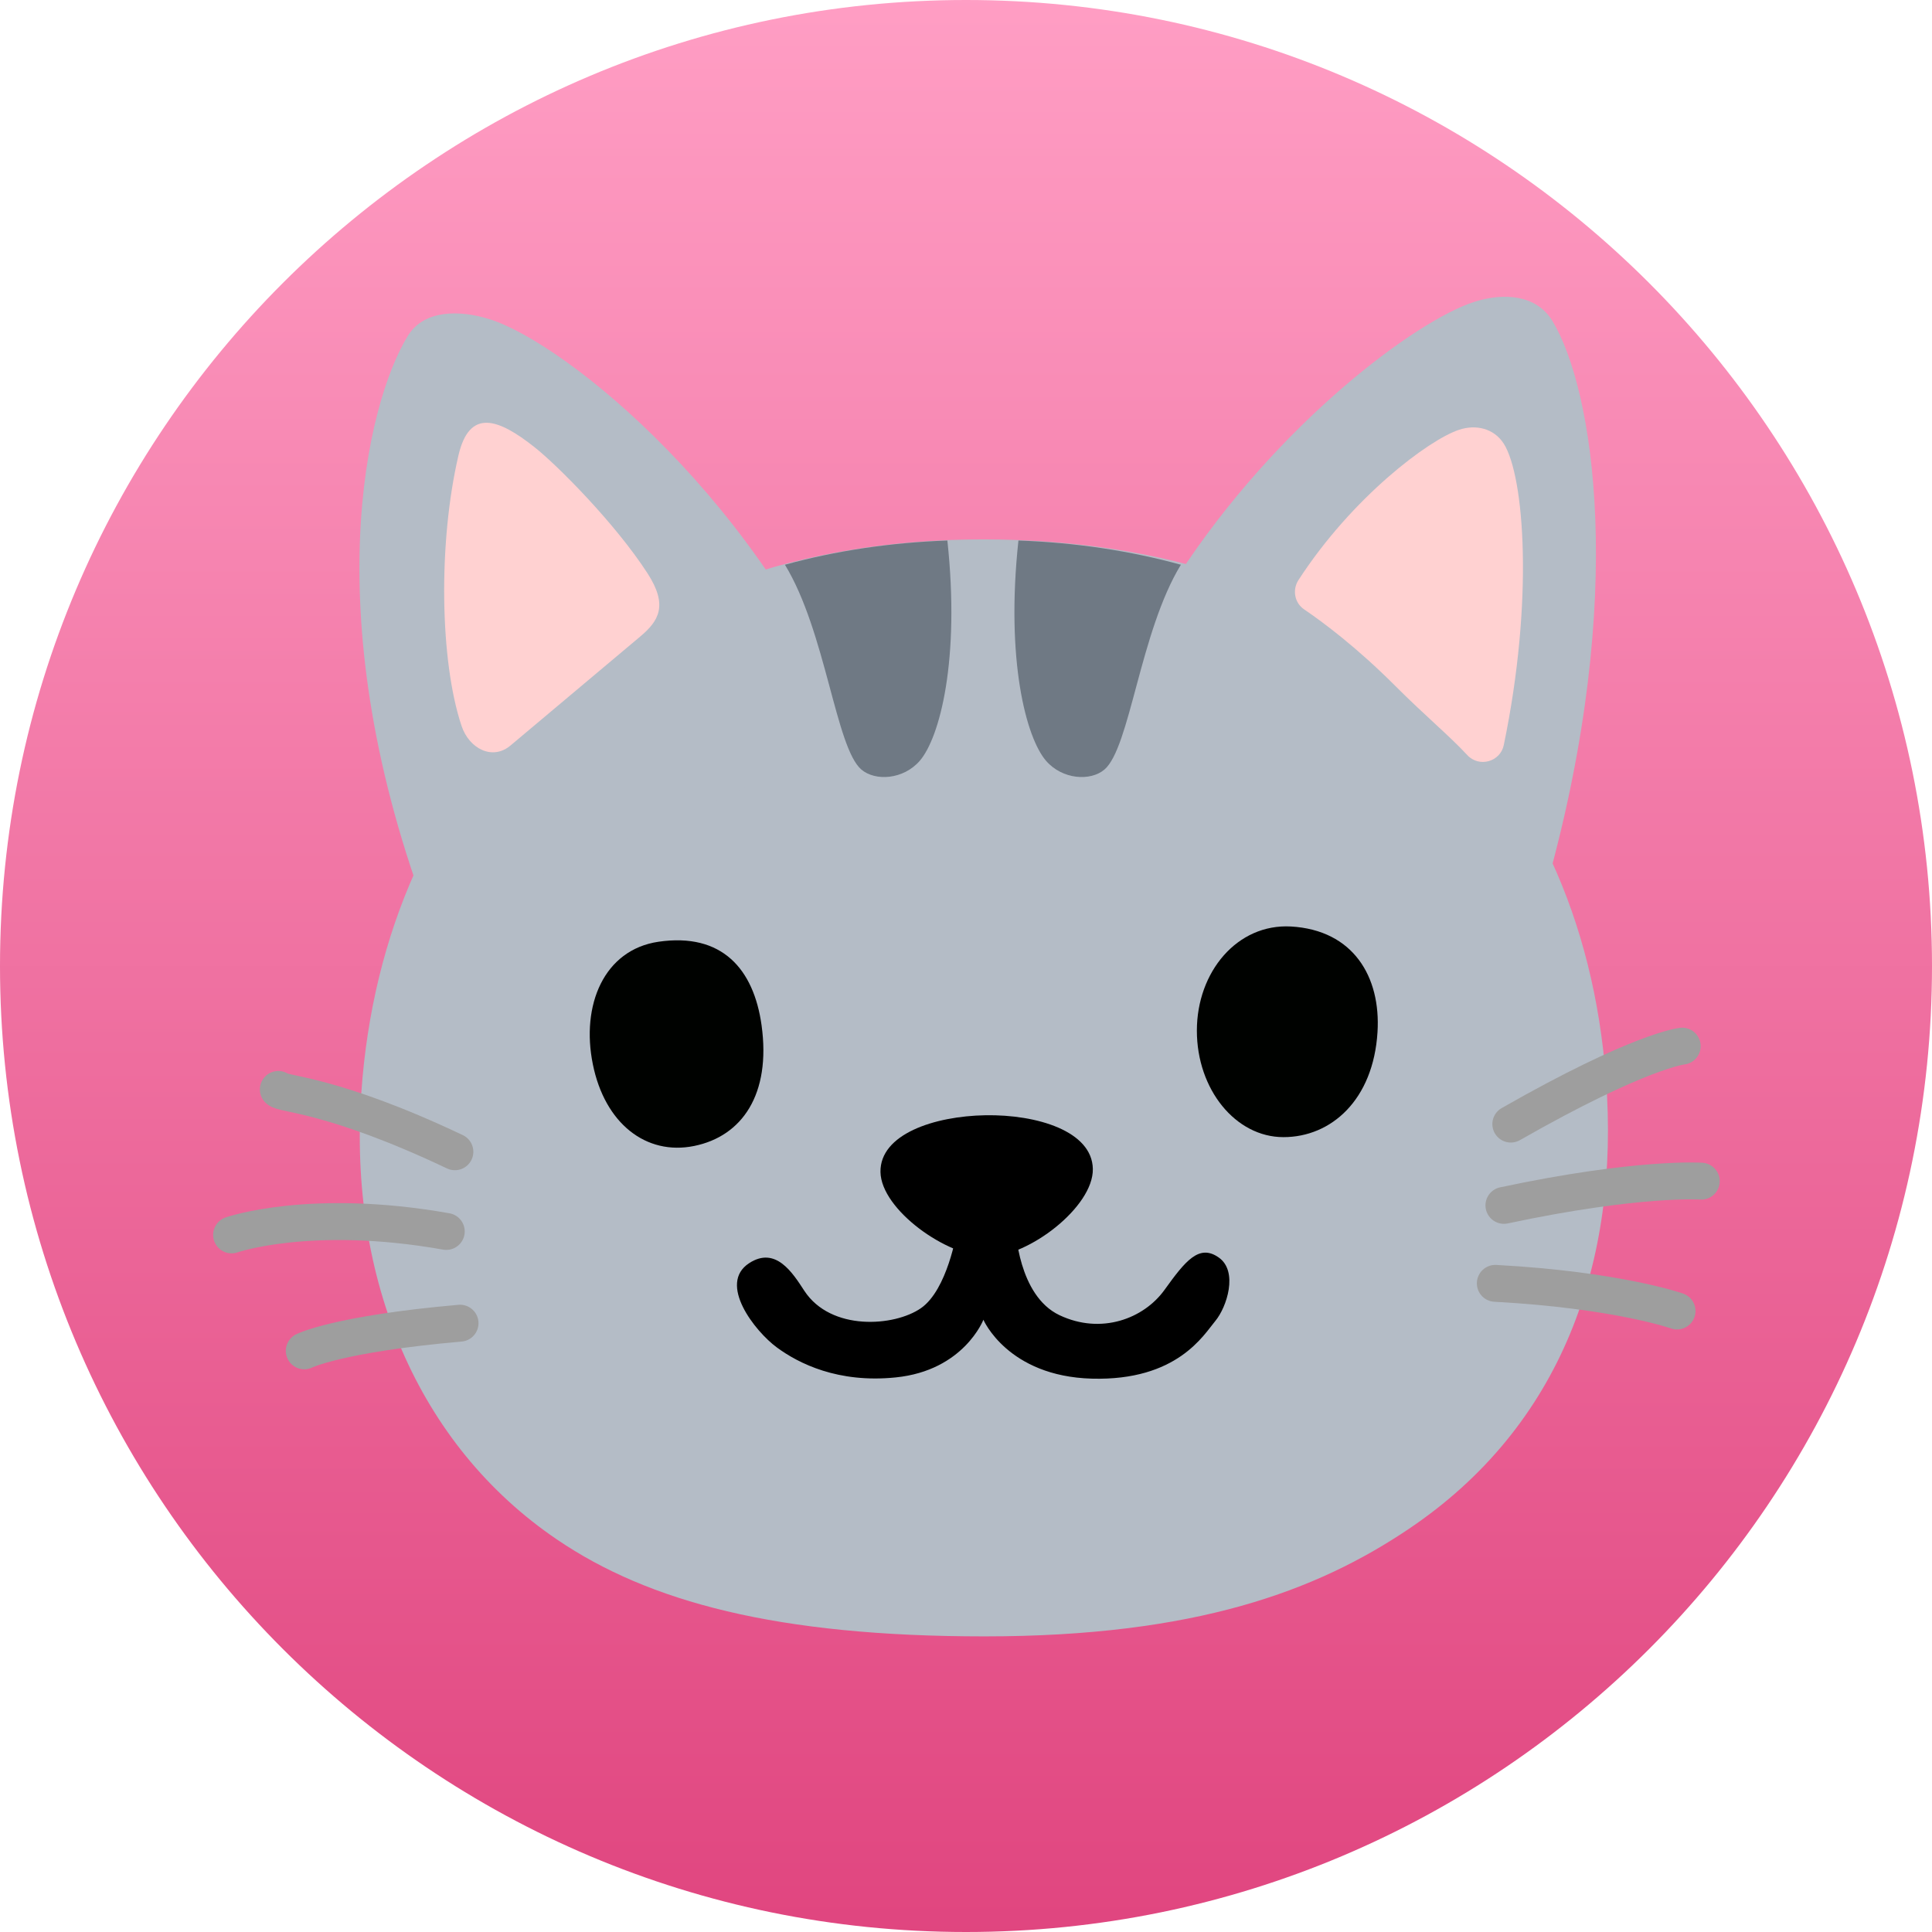
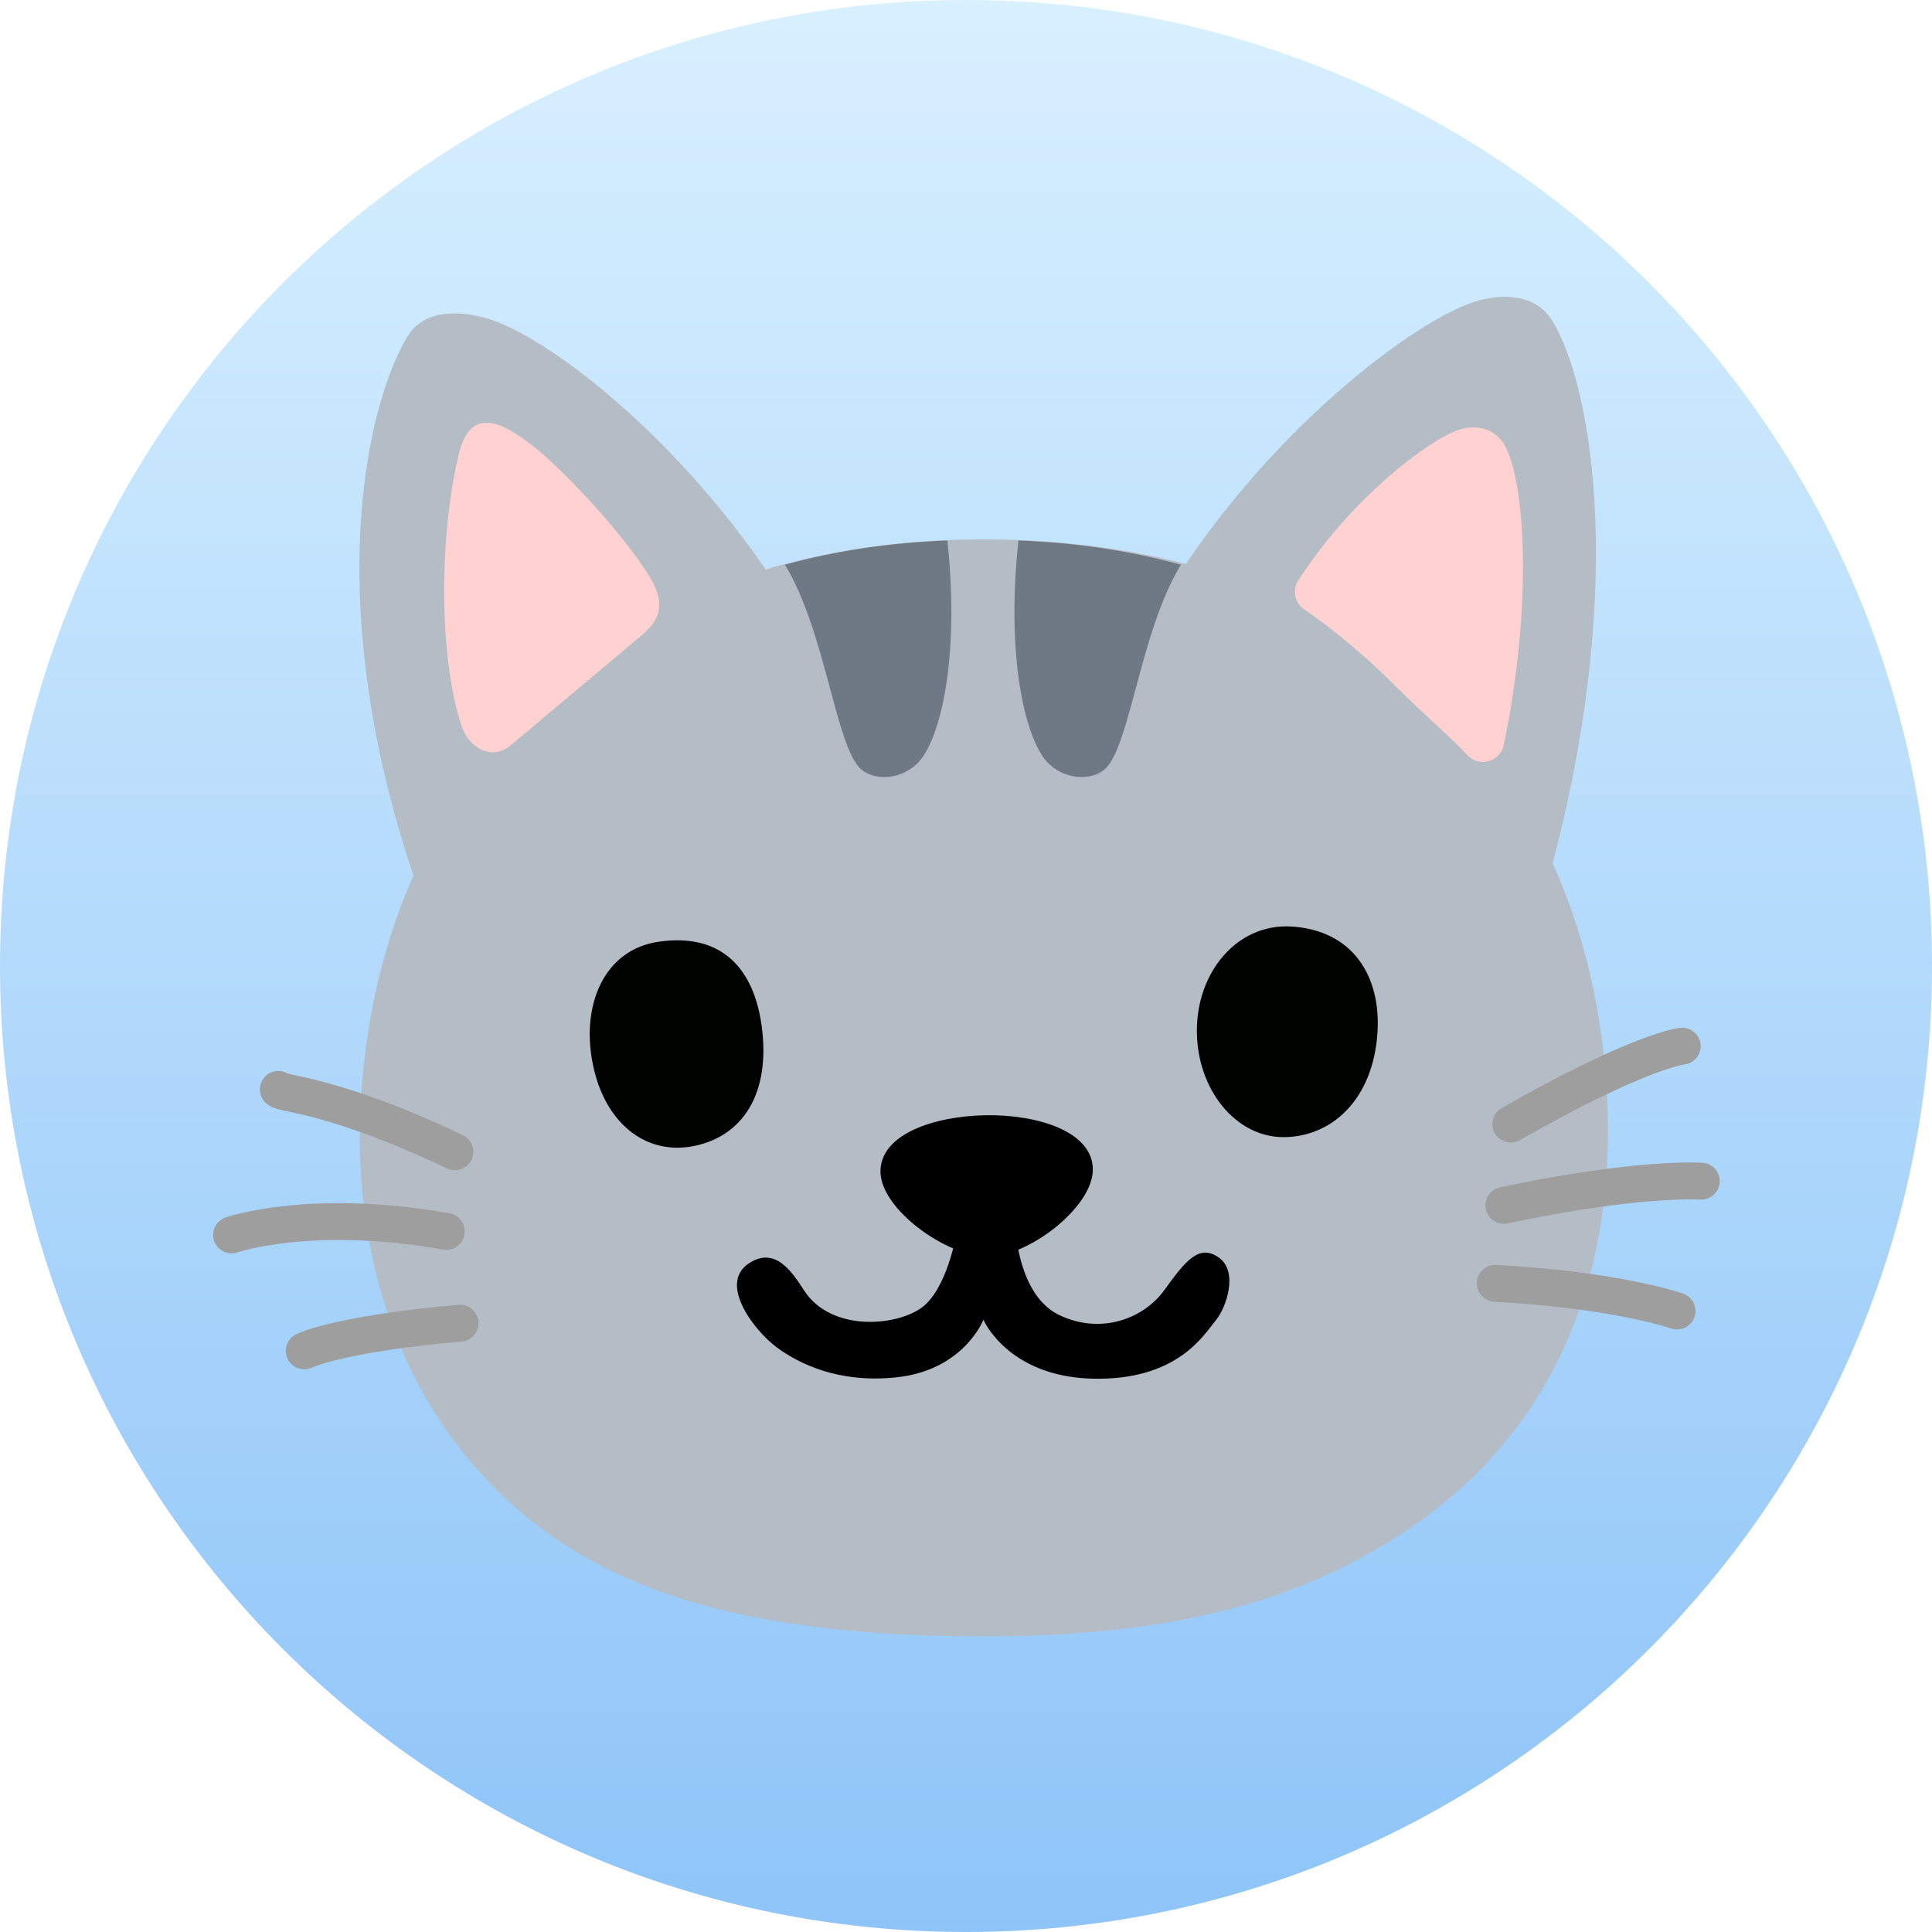
<svg xmlns="http://www.w3.org/2000/svg" viewBox="0 0 128 128" width="128" height="128">
  <defs>
    <linearGradient id="cat-gray-bg" x1="0" y1="0" x2="0" y2="1">
-       <stop offset="0" stop-color="#FF9EC4" />
-       <stop offset="1" stop-color="#E0457F" />
+       <stop offset="0" stop-color="#D8F0FF" />
+       <stop offset="1" stop-color="#8EC4F8" />
    </linearGradient>
  </defs>
  <circle cx="64" cy="64" r="64" fill="url(#cat-gray-bg)" />
  <svg x="12.98" y="14.31" width="104.28" height="104.28" viewBox="0 0 128 128">
    <path style="fill:#B4BCC6;" d="M114.67,70.19C112.71,44.22,94.44,26.3,64,26.3S15.25,45.33,13.45,71.31  c-1.05,15.14,4.58,28.63,15.91,36.32c7.46,5.07,17.88,7.88,34.77,7.88c17.18,0,27.03-3.71,34.49-8.73  C111.05,98.43,115.8,85.11,114.67,70.19z" />
    <g>
      <g>
        <g>
          <path style="fill:#B4BCC6;" d="M53.72,42.6C46.3,23.4,30.1,10.34,23.87,8.39c-2.35-0.74-5.3-0.81-6.63,1.35     c-3.36,5.45-7.66,22.95,1.85,47.78L53.72,42.6z" />
        </g>
        <path style="fill:#FFD1D1;" d="M36.12,34.21c1.54-1.29,2.29-2.55,0.6-5.16c-2.62-4.05-7.33-8.78-9.16-10.23    c-3-2.38-5.32-3.18-6.21,0.65c-1.65,7.08-1.52,16.69,0.25,21.99c0.62,1.87,2.54,2.86,4.02,1.57L36.12,34.21z" />
      </g>
    </g>
    <path style="fill:#6F7984;" d="M54.12,45.02c1.13,0.96,3.42,0.82,4.75-0.72c1.61-1.87,3.29-8.17,2.24-17.91  c-4.67,0.17-9.09,0.84-13.21,1.97C51.23,33.82,52.03,43.24,54.12,45.02z" />
    <path style="fill:#6F7984;" d="M73.88,45.02c-1.13,0.96-3.42,0.82-4.75-0.72c-1.61-1.87-3.29-8.17-2.24-17.91  c4.67,0.17,9.09,0.84,13.21,1.97C76.77,33.82,75.97,43.24,73.88,45.02z" />
    <g>
      <path style="fill:#B4BCC6;" d="M79.9,29.22c8.08-12.41,19.38-20.75,24.07-22.24c2.32-0.74,5.02-0.62,6.34,1.55   c3.32,5.45,6.13,22.24-0.42,45.75L85.96,42.74L79.9,29.22z" />
    </g>
    <g>
      <path style="fill:#FFD1D1;" d="M97.55,38.23c2.43,2.43,4.41,4.06,5.84,5.61c0.95,1.03,2.69,0.56,2.97-0.82   c2.45-11.8,1.67-21.86,0-24.5c-0.8-1.26-2.29-1.59-3.65-1.13c-2.44,0.81-8.66,5.45-13.05,12.22c-0.51,0.79-0.32,1.85,0.46,2.38   C91.7,33.06,94.46,35.13,97.55,38.23z" />
    </g>
    <path d="M55.67,77.75c-0.05-3.08,4.37-4.55,8.54-4.62c4.18-0.07,8.68,1.29,8.73,4.37c0.05,3.08-5.22,7.13-8.54,7.13  C61.09,84.63,55.73,80.82,55.67,77.75z" />
    <g>
      <g>
        <path style="fill:none;stroke:#9E9E9E;stroke-width:3;stroke-linecap:round;stroke-miterlimit:10;" d="M6.7,71.03    c0.34,0.41,4.41,0.35,14.36,5.07" />
        <path style="fill:none;stroke:#9E9E9E;stroke-width:3;stroke-linecap:round;stroke-miterlimit:10;" d="M2.9,82.86    c0,0,6.42-2.24,17.46-0.28" />
        <path style="fill:none;stroke:#9E9E9E;stroke-width:3;stroke-linecap:round;stroke-miterlimit:10;" d="M8.81,92.29    c0,0,2.74-1.38,12.67-2.25" />
      </g>
      <g>
        <path style="fill:none;stroke:#9E9E9E;stroke-width:3;stroke-linecap:round;stroke-miterlimit:10;" d="M120.87,67.51    c0,0-3.41,0.33-13.94,6.34" />
        <path style="fill:none;stroke:#9E9E9E;stroke-width:3;stroke-linecap:round;stroke-miterlimit:10;" d="M122.42,78.49    c0,0-5.09-0.36-16.05,1.97" />
        <path style="fill:none;stroke:#9E9E9E;stroke-width:3;stroke-linecap:round;stroke-miterlimit:10;" d="M120.45,89.05    c0,0-4.83-1.71-14.78-2.25" />
      </g>
    </g>
    <path style="fill:#000200;" d="M96.09,66.37c-0.34,5.51-3.76,8.54-7.65,8.54s-7.04-3.88-7.04-8.66c0-4.78,3.28-8.71,7.65-8.47  C94.12,58.07,96.37,61.87,96.09,66.37z" />
    <path style="fill:#000200;" d="M46,65.81c0.78,5.61-1.58,9.03-5.49,9.82c-3.91,0.79-7.26-1.84-8.23-6.64  c-0.98-4.81,0.9-9.32,5.34-9.97C42.77,58.27,45.36,61.22,46,65.81z" />
    <path d="M44.99,85.16c-2.57,1.67,0.47,5.54,2.25,6.85c1.78,1.31,4.98,2.92,9.67,2.44c5.54-0.56,7.13-4.69,7.13-4.69  s1.97,4.6,8.82,4.79c6.95,0.19,9.1-3.57,10.04-4.69c0.94-1.13,1.88-4.04,0.28-5.16c-1.6-1.13-2.72,0.28-4.41,2.63  c-1.69,2.35-5.16,3.66-8.54,2.06s-3.57-7.04-3.57-7.04l-4.79,0.28c0,0-0.75,4.69-2.91,6.19c-2.16,1.5-7.32,1.88-9.48-1.41  C48.53,85.95,47.15,83.75,44.99,85.16z" />
  </svg>
</svg>
